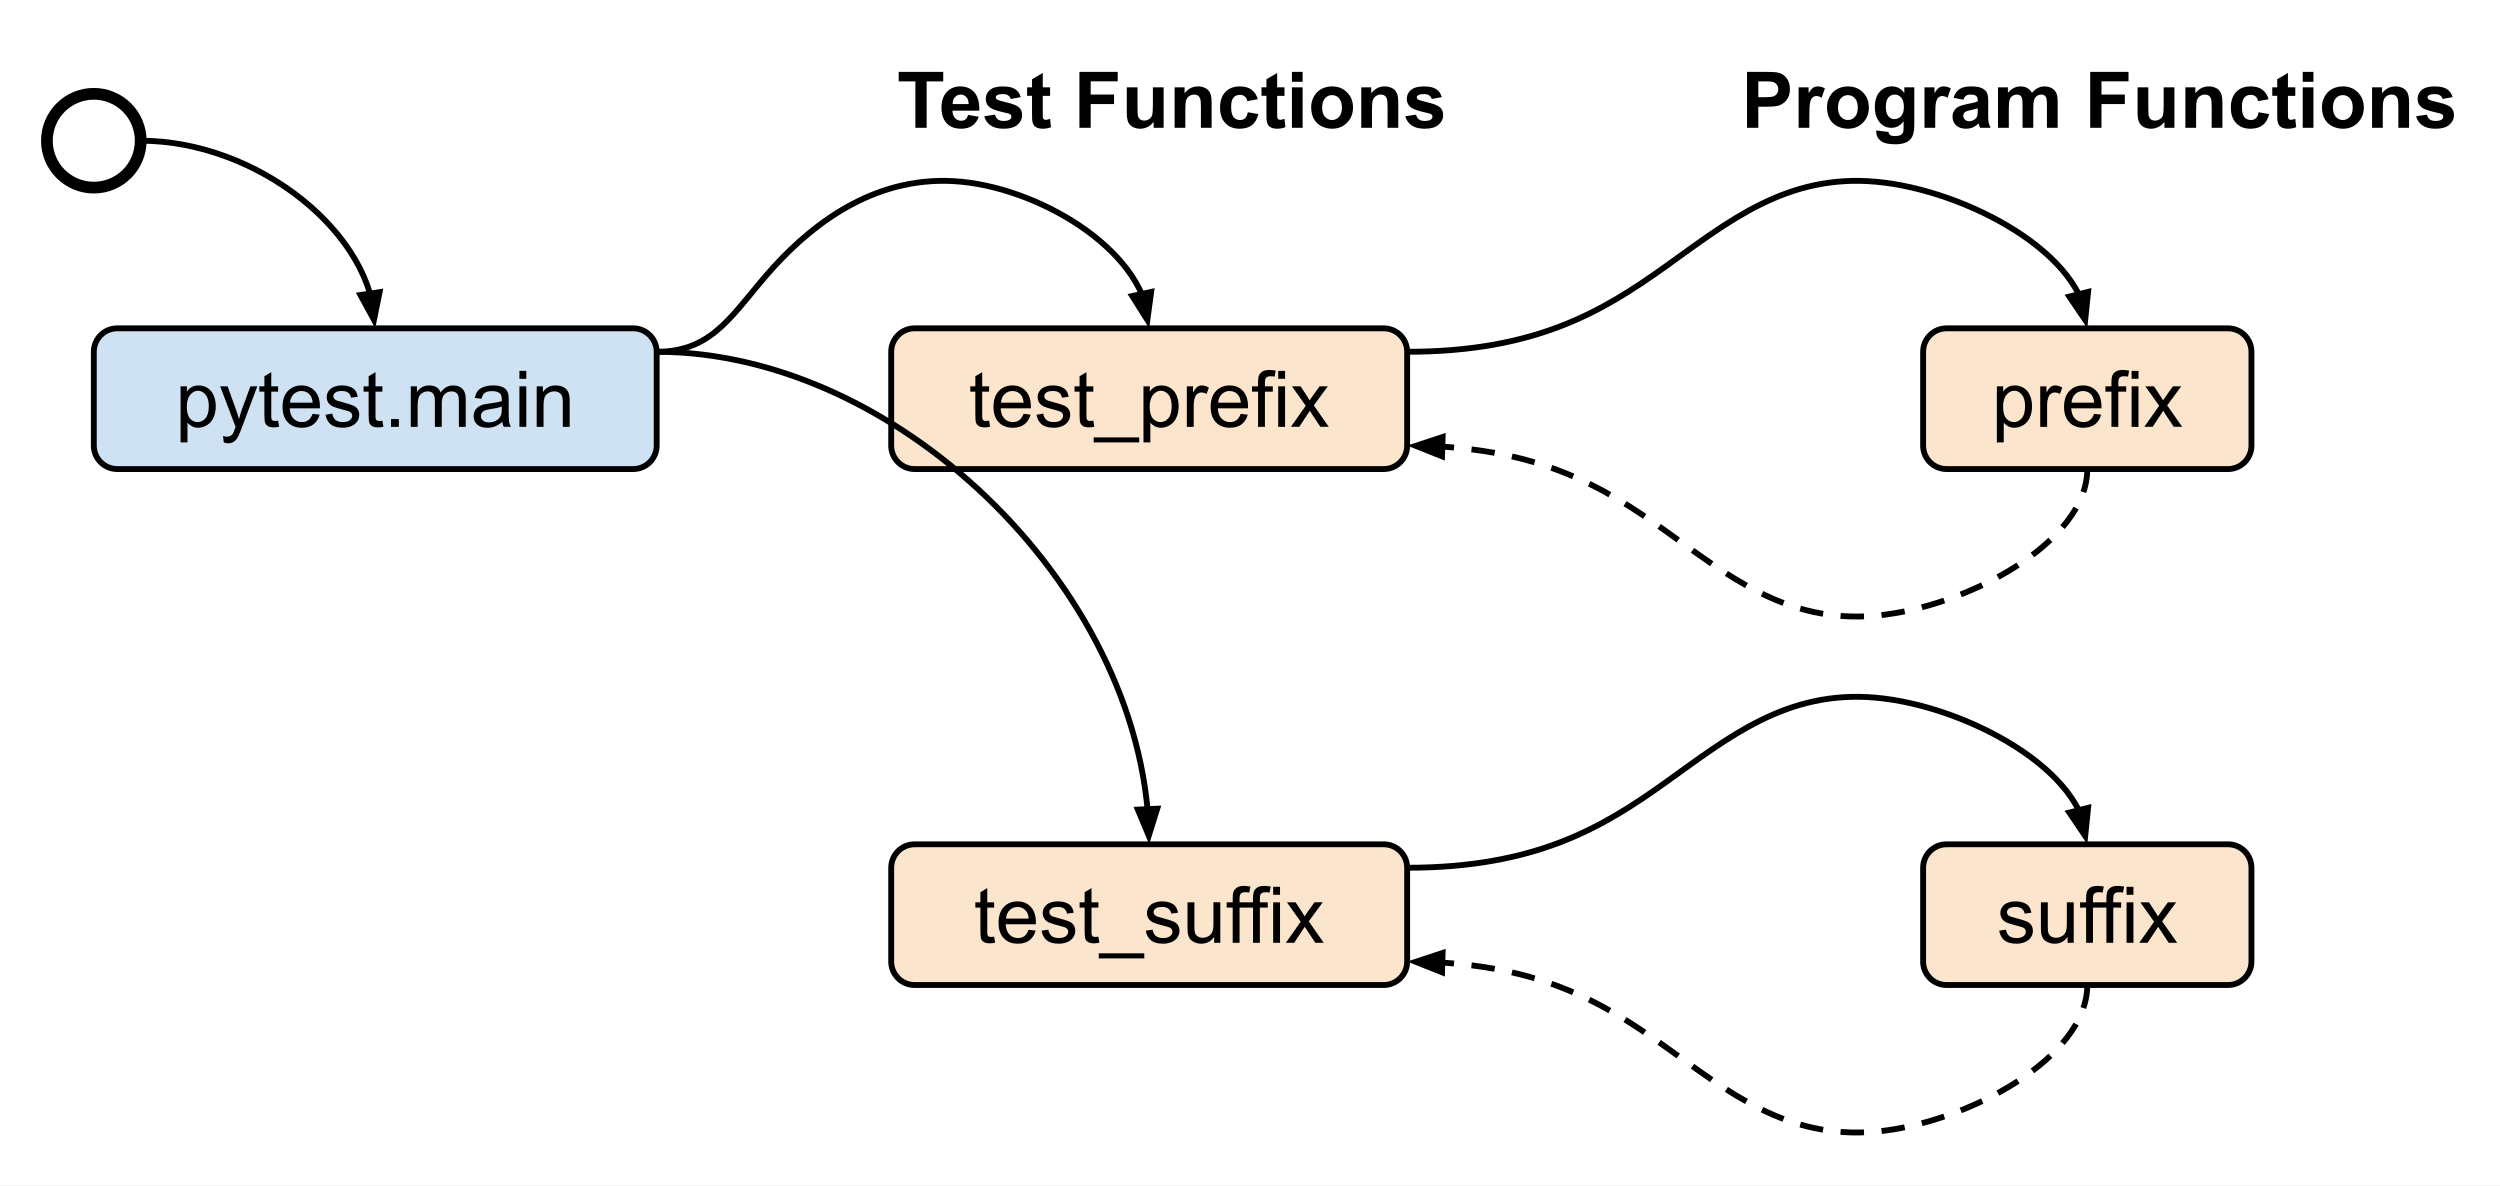
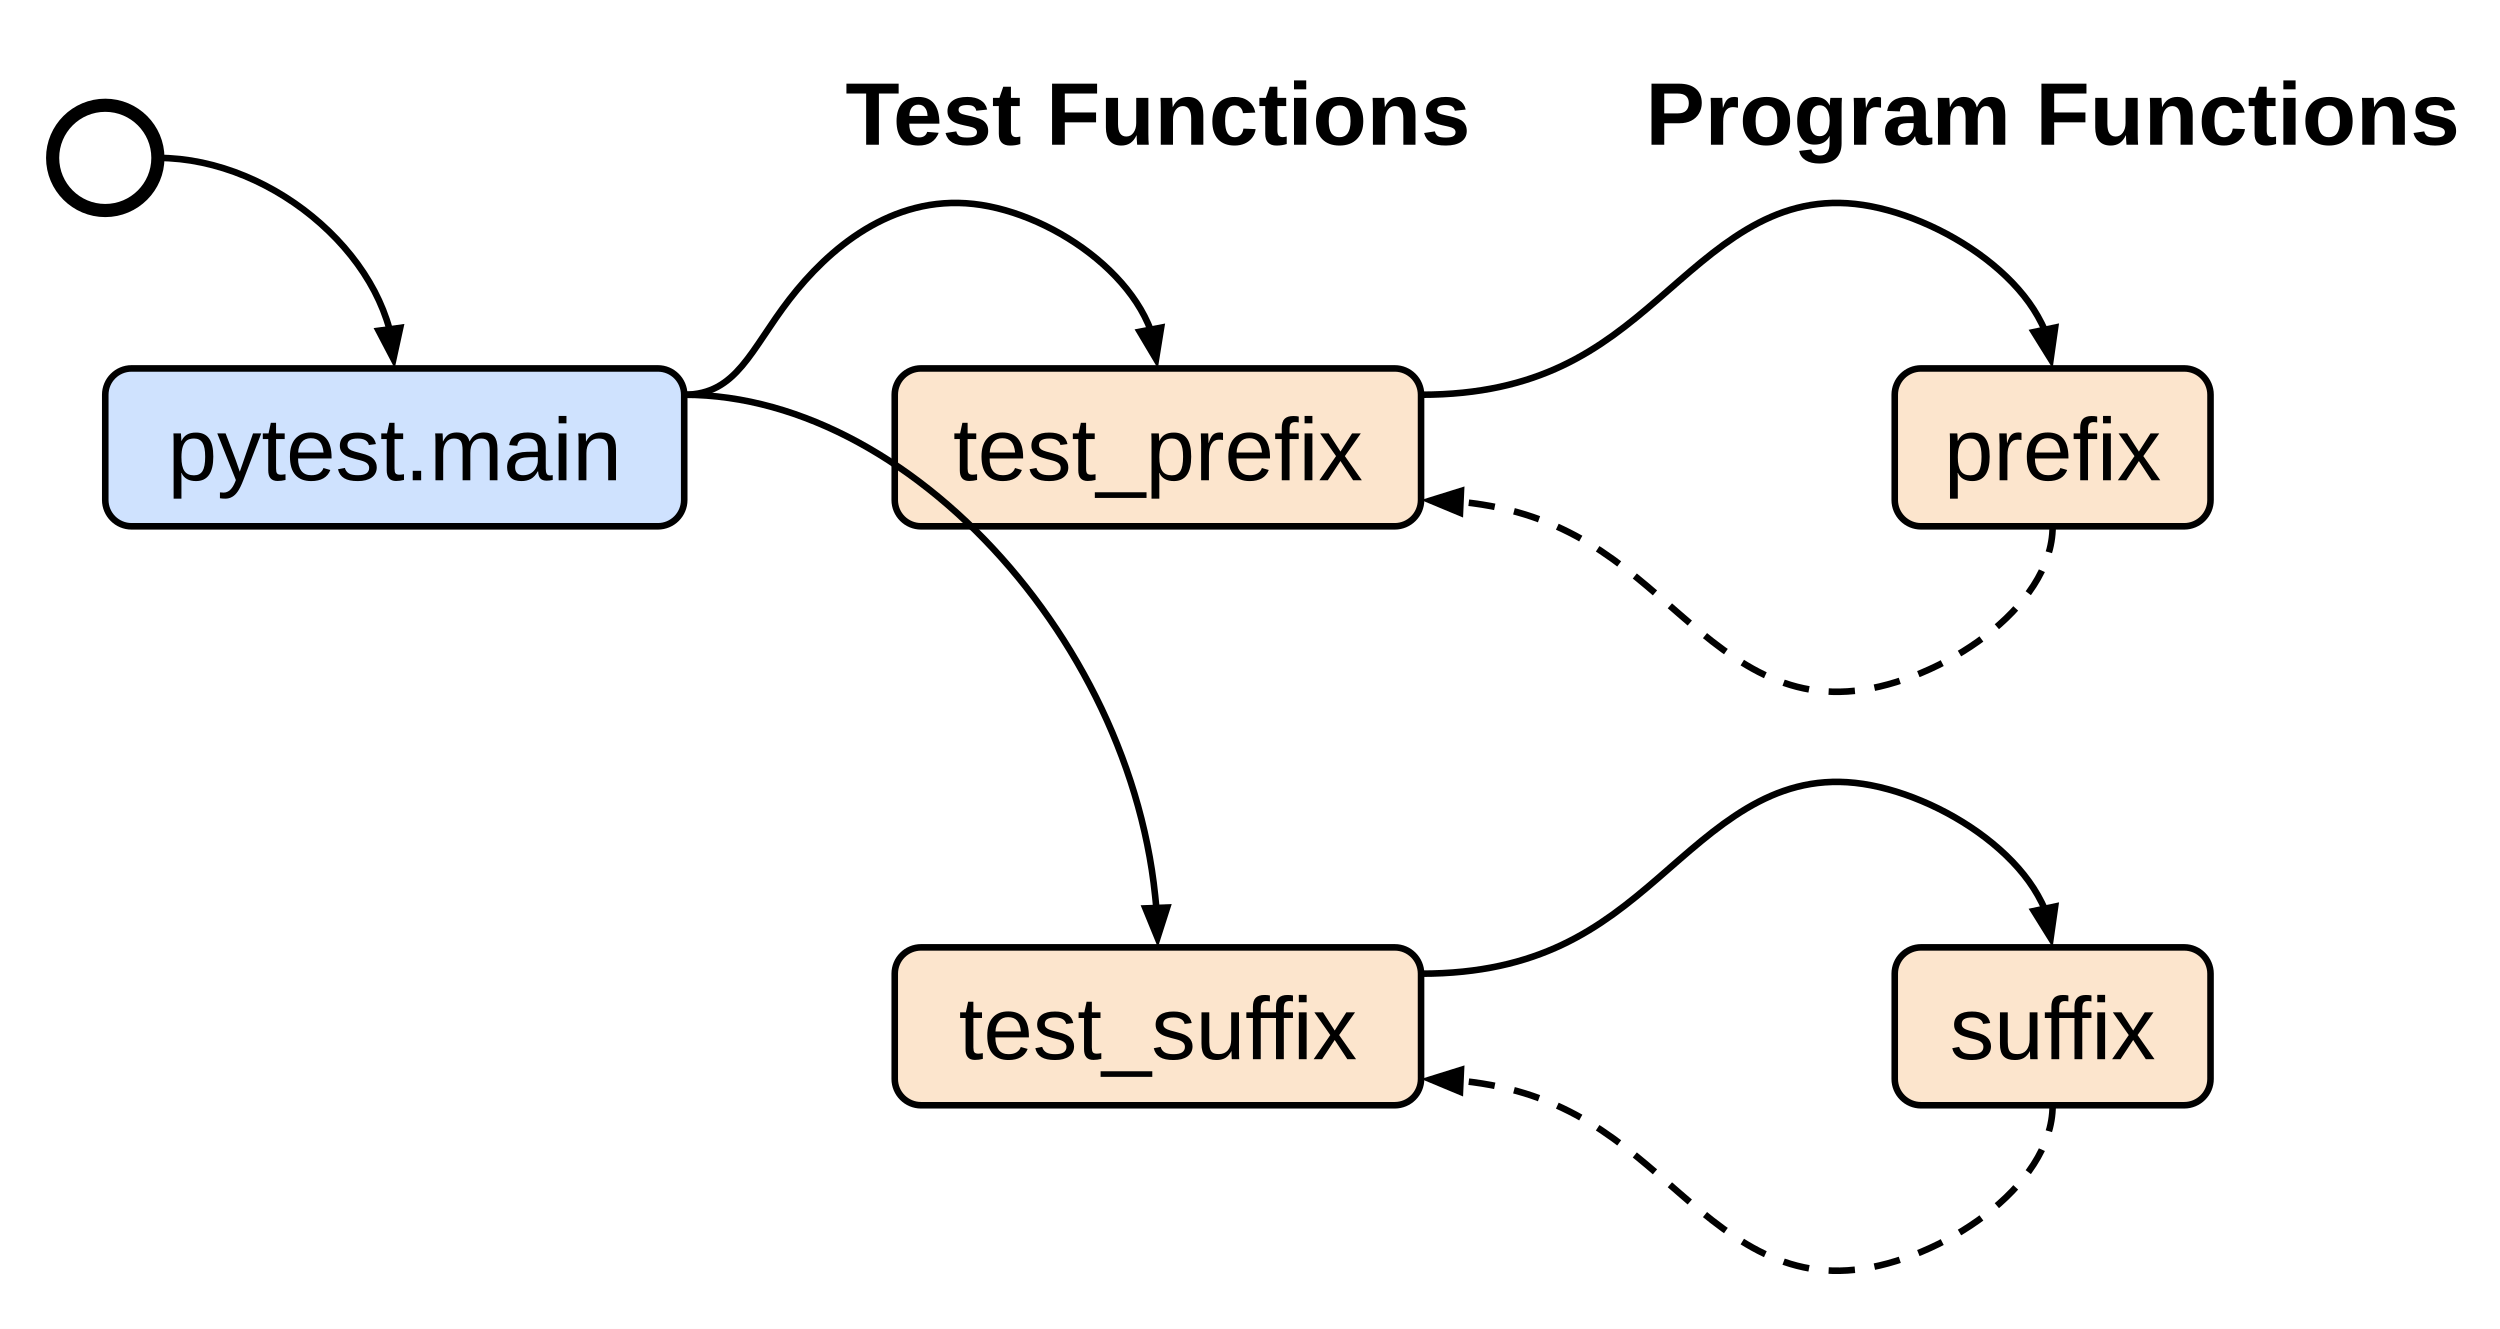
- <svg xmlns="http://www.w3.org/2000/svg" version="1.1" viewBox="0 0 426.391 202.165" fill="none" stroke="none" stroke-linecap="square" stroke-miterlimit="10">
-   <clipPath id="p">
-     <path d="m0 0l426.391 0l0 202.165l-426.391 0l0-202.165z" clip-rule="nonzero" />
-   </clipPath>
-   <g clip-path="url(#p)">
-     <path fill="#fff" d="m0 0l426.391 0l0 202.165l-426.391 0z" fill-rule="evenodd" />
-     <path fill="#000" fill-opacity="0" d="m16 52l0 0c0-2.209 1.791-4 4-4l88 0c1.061 0 2.078.421 2.828 1.172c0.75.75 1.172 1.768 1.172 2.828l0 16c0 2.209-1.791 4-4 4l-88 0c-2.209 0-4-1.791-4-4z" fill-rule="evenodd" />
-     <path fill="#000" fill-opacity="0" d="m16 68l0 0c0-2.209 1.791-4 4-4l88 0c1.061 0 2.078.421 2.828 1.172c0.75.75 1.172 1.768 1.172 2.828l0 16c0 2.209-1.791 4-4 4l-88 0c-2.209 0-4-1.791-4-4z" fill-rule="evenodd" />
-     <path fill="#cfe2f3" d="m16 60l0 0c0-2.209 1.791-4 4-4l88 0c1.061 0 2.078.421 2.828 1.172c0.75.75 1.172 1.768 1.172 2.828l0 16c0 2.209-1.791 4-4 4l-88 0c-2.209 0-4-1.791-4-4z" fill-rule="evenodd" />
-     <path stroke="#000" stroke-width="1" stroke-linejoin="round" stroke-linecap="butt" d="m16 60l0 0c0-2.209 1.791-4 4-4l88 0c1.061 0 2.078.421 2.828 1.172c0.75.75 1.172 1.768 1.172 2.828l0 16c0 2.209-1.791 4-4 4l-88 0c-2.209 0-4-1.791-4-4z" fill-rule="evenodd" />
-     <path fill="#000" d="m30.8 75.456l0-9.562l1.078 0l0 .891q0.375-.531.844-.781q0.484-.266 1.156-.266q0.875 0 1.547.453q0.688.453 1.031 1.281q0.344.828.344 1.828q0 1.047-.375 1.906q-.375.844-1.109 1.297q-.719.453-1.531.453q-.578 0-1.047-.25q-.469-.25-.766-.625l0 3.375l-1.172 0zm1.062-6.078q0 1.344.531 1.984q0.547.625 1.312.625q0.781 0 1.344-.656q0.562-.656.562-2.047q0-1.312-.547-1.969q-.547-.672-1.297-.672q-.75 0-1.328.703q-.578.703-.578 2.031zm6.303 6.078l-.125-1.094q0.375.109.656.109q0.391 0 .625-.141q0.234-.125.391-.359q0.109-.172.359-.875q0.031-.094.109-.281l-2.625-6.922l1.266 0l1.438 4.0q0.281.766.5 1.594q0.203-.797.469-1.578l1.484-4.016l1.172 0l-2.625 7.016q-.422 1.141-.656 1.578q-.312.578-.719.844q-.406.281-.969.281q-.328 0-.75-.156zm9.273-3.703l0.172 1.031q-.5.109-.891.109q-.641 0-1-.203q-.344-.203-.484-.531q-.141-.328-.141-1.391l0-3.969l-.859 0l0-.906l0.859 0l0-1.719l1.172-.703l0 2.422l1.172 0l0 .906l-1.172 0l0 4.047q0 .5.047.641q0.062.141.203.234q0.141.078.406.078q0.203 0 .516-.047zm5.875-1.172l1.203.141q-.281 1.062-1.062 1.656q-.766.578-1.969.578q-1.516 0-2.406-.938q-.891-.938-.891-2.609q0-1.75.891-2.703q0.906-.969 2.344-.969q1.391 0 2.266.938q0.875.938.875 2.656q0 .109 0 .312l-5.156 0q0.062 1.141.641 1.75q0.578.594 1.438.594q0.656 0 1.109-.328q0.453-.344.719-1.078zm-3.844-1.906l3.859 0q-.078-.859-.438-1.297q-.562-.688-1.453-.688q-.812 0-1.359.547q-.547.531-.609 1.438zm6.053 2.062l1.156-.188q0.109.703.547 1.078q0.453.359 1.25.359q0.812 0 1.203-.328q0.391-.328.391-.766q0-.391-.359-.625q-.234-.156-1.188-.391q-1.297-.328-1.797-.562q-.484-.25-.75-.656q-.25-.422-.25-.938q0-.453.203-.844q0.219-.406.578-.672q0.281-.188.75-.328q0.469-.141 1.016-.141q0.812 0 1.422.234q0.609.234.906.641q0.297.391.406 1.062l-1.141.156q-.078-.531-.453-.828q-.375-.312-1.062-.312q-.812 0-1.156.266q-.344.266-.344.625q0 .234.141.422q0.156.188.453.312q0.172.062 1.031.297q1.25.328 1.734.547q0.5.203.781.609q0.281.406.281 1.0q0 .594-.344 1.109q-.344.516-1 .797q-.641.281-1.453.281q-1.344 0-2.047-.562q-.703-.562-.906-1.656zm9.695 1.016l0.172 1.031q-.5.109-.891.109q-.641 0-1-.203q-.344-.203-.484-.531q-.141-.328-.141-1.391l0-3.969l-.859 0l0-.906l0.859 0l0-1.719l1.172-.703l0 2.422l1.172 0l0 .906l-1.172 0l0 4.047q0 .5.047.641q0.062.141.203.234q0.141.078.406.078q0.203 0 .516-.047zm1.469 1.047l0-1.328l1.344 0l0 1.328l-1.344 0zm3.375 0l0-6.906l1.047 0l0 .969q0.328-.516.859-.812q0.547-.312 1.234-.312q0.781 0 1.266.312q0.484.312.688.891q0.828-1.203 2.141-1.203q1.031 0 1.578.578q0.562.562.562 1.734l0 4.75l-1.172 0l0-4.359q0-.703-.125-1.0q-.109-.312-.406-.5q-.297-.188-.703-.188q-.719 0-1.203.484q-.484.484-.484 1.547l0 4.016l-1.172 0l0-4.484q0-.781-.297-1.172q-.281-.391-.922-.391q-.5 0-.922.266q-.422.25-.609.75q-.188.5-.188 1.453l0 3.578l-1.172 0zm15.618-.859q-.656.562-1.266.797q-.594.219-1.281.219q-1.141 0-1.75-.547q-.609-.562-.609-1.438q0-.5.219-.922q0.234-.422.609-.672q0.375-.25.844-.391q0.344-.078 1.047-.172q1.422-.172 2.094-.406q0-.234 0-.297q0-.719-.328-1.016q-.453-.391-1.344-.391q-.812 0-1.219.297q-.391.281-.578 1.016l-1.141-.156q0.156-.734.516-1.188q0.359-.453 1.031-.688q0.672-.25 1.562-.25q0.891 0 1.438.203q0.562.203.812.531q0.266.312.375.797q0.047.297.047 1.078l0 1.562q0 1.625.078 2.062q0.078.438.297.828l-1.219 0q-.188-.359-.234-.859zm-.094-2.609q-.641.266-1.922.438q-.719.109-1.016.25q-.297.125-.469.375q-.156.25-.156.547q0 .469.344.781q0.359.312 1.047.312q0.672 0 1.203-.297q0.531-.297.781-.812q0.188-.391.188-1.172l0-.422zm3.006-4.719l0-1.359l1.172 0l0 1.359l-1.172 0zm0 8.188l0-6.906l1.172 0l0 6.906l-1.172 0zm2.945 0l0-6.906l1.062 0l0 .984q0.75-1.141 2.188-1.141q0.625 0 1.156.219q0.531.219.781.594q0.266.359.375.859q0.062.328.062 1.141l0 4.25l-1.172 0l0-4.203q0-.719-.141-1.062q-.141-.359-.484-.562q-.344-.219-.812-.219q-.75 0-1.297.469q-.547.469-.547 1.797l0 3.781l-1.172 0z" fill-rule="nonzero" />
-     <path fill="#fce5cd" d="m152 60l0 0c0-2.209 1.791-4 4-4l80 0c1.061 0 2.078.421 2.828 1.172c0.75.75 1.172 1.768 1.172 2.828l0 16c0 2.209-1.791 4-4 4l-80 0c-2.209 0-4-1.791-4-4z" fill-rule="evenodd" />
-     <path stroke="#000" stroke-width="1" stroke-linejoin="round" stroke-linecap="butt" d="m152 60l0 0c0-2.209 1.791-4 4-4l80 0c1.061 0 2.078.421 2.828 1.172c0.75.75 1.172 1.768 1.172 2.828l0 16c0 2.209-1.791 4-4 4l-80 0c-2.209 0-4-1.791-4-4z" fill-rule="evenodd" />
-     <path fill="#000" d="m168.694 71.753l0.172 1.031q-.5.109-.891.109q-.641 0-1-.203q-.344-.203-.484-.531q-.141-.328-.141-1.391l0-3.969l-.859 0l0-.906l0.859 0l0-1.719l1.172-.703l0 2.422l1.172 0l0 .906l-1.172 0l0 4.047q0 .5.047.641q0.062.141.203.234q0.141.078.406.078q0.203 0 .516-.047zm5.875-1.172l1.203.141q-.281 1.062-1.062 1.656q-.766.578-1.969.578q-1.516 0-2.406-.938q-.891-.938-.891-2.609q0-1.75.891-2.703q0.906-.969 2.344-.969q1.391 0 2.266.938q0.875.938.875 2.656q0 .109 0 .312l-5.156 0q0.062 1.141.641 1.75q0.578.594 1.438.594q0.656 0 1.109-.328q0.453-.344.719-1.078zm-3.844-1.906l3.859 0q-.078-.859-.438-1.297q-.562-.688-1.453-.688q-.812 0-1.359.547q-.547.531-.609 1.438zm6.053 2.062l1.156-.188q0.109.703.547 1.078q0.453.359 1.25.359q0.812 0 1.203-.328q0.391-.328.391-.766q0-.391-.359-.625q-.234-.156-1.188-.391q-1.297-.328-1.797-.562q-.484-.25-.75-.656q-.25-.422-.25-.938q0-.453.203-.844q0.219-.406.578-.672q0.281-.188.75-.328q0.469-.141 1.016-.141q0.812 0 1.422.234q0.609.234.906.641q0.297.391.406 1.062l-1.141.156q-.078-.531-.453-.828q-.375-.312-1.062-.312q-.812 0-1.156.266q-.344.266-.344.625q0 .234.141.422q0.156.188.453.312q0.172.062 1.031.297q1.25.328 1.734.547q0.5.203.781.609q0.281.406.281 1.0q0 .594-.344 1.109q-.344.516-1 .797q-.641.281-1.453.281q-1.344 0-2.047-.562q-.703-.562-.906-1.656zm9.695 1.016l0.172 1.031q-.5.109-.891.109q-.641 0-1-.203q-.344-.203-.484-.531q-.141-.328-.141-1.391l0-3.969l-.859 0l0-.906l0.859 0l0-1.719l1.172-.703l0 2.422l1.172 0l0 .906l-1.172 0l0 4.047q0 .5.047.641q0.062.141.203.234q0.141.078.406.078q0.203 0 .516-.047zm0.062 3.703l0-.859l7.766 0l0 .859l-7.766 0zm8.491 0l0-9.562l1.078 0l0 .891q0.375-.531.844-.781q0.484-.266 1.156-.266q0.875 0 1.547.453q0.688.453 1.031 1.281q0.344.828.344 1.828q0 1.047-.375 1.906q-.375.844-1.109 1.297q-.719.453-1.531.453q-.578 0-1.047-.25q-.469-.25-.766-.625l0 3.375l-1.172 0zm1.062-6.078q0 1.344.531 1.984q0.547.625 1.312.625q0.781 0 1.344-.656q0.562-.656.562-2.047q0-1.312-.547-1.969q-.547-.672-1.297-.672q-.75 0-1.328.703q-.578.703-.578 2.031zm6.334 3.422l0-6.906l1.062 0l0 1.047q0.406-.734.734-.969q0.344-.234.766-.234q0.594 0 1.203.375l-.406 1.078q-.438-.25-.859-.25q-.391 0-.703.234q-.297.234-.422.641q-.203.625-.203 1.359l0 3.625l-1.172 0zm9.188-2.219l1.203.141q-.281 1.062-1.062 1.656q-.766.578-1.969.578q-1.516 0-2.406-.938q-.891-.938-.891-2.609q0-1.75.891-2.703q0.906-.969 2.344-.969q1.391 0 2.266.938q0.875.938.875 2.656q0 .109 0 .312l-5.156 0q0.062 1.141.641 1.75q0.578.594 1.438.594q0.656 0 1.109-.328q0.453-.344.719-1.078zm-3.844-1.906l3.859 0q-.078-.859-.438-1.297q-.562-.688-1.453-.688q-.812 0-1.359.547q-.547.531-.609 1.438zm6.803 4.125l0-6.0l-1.031 0l0-.906l1.031 0l0-.734q0-.703.125-1.047q0.172-.453.594-.734q0.422-.281 1.203-.281q0.484 0 1.094.109l-.188 1.031q-.359-.062-.688-.062q-.531 0-.75.234q-.219.219-.219.844l0 .641l1.344 0l0 .906l-1.344 0l0 6.0l-1.172 0zm3.437-8.188l0-1.359l1.172 0l0 1.359l-1.172 0zm0 8.188l0-6.906l1.172 0l0 6.906l-1.172 0zm2.164 0l2.531-3.594l-2.344-3.312l1.469 0l1.062 1.609q0.297.469.484.781q0.281-.438.516-.766l1.172-1.625l1.406 0l-2.391 3.25l2.562 3.656l-1.438 0l-1.422-2.141l-.375-.594l-1.812 2.734l-1.422 0z" fill-rule="nonzero" />
-     <path fill="#fce5cd" d="m152 148l0 0c0-2.209 1.791-4 4-4l80 0c1.061 0 2.078.421 2.828 1.172c0.75.75 1.172 1.768 1.172 2.828l0 16c0 2.209-1.791 4-4 4l-80 0c-2.209 0-4-1.791-4-4z" fill-rule="evenodd" />
-     <path stroke="#000" stroke-width="1" stroke-linejoin="round" stroke-linecap="butt" d="m152 148l0 0c0-2.209 1.791-4 4-4l80 0c1.061 0 2.078.421 2.828 1.172c0.75.75 1.172 1.768 1.172 2.828l0 16c0 2.209-1.791 4-4 4l-80 0c-2.209 0-4-1.791-4-4z" fill-rule="evenodd" />
-     <path fill="#000" d="m169.557 159.753l0.172 1.031q-.5.109-.891.109q-.641 0-1-.203q-.344-.203-.484-.531q-.141-.328-.141-1.391l0-3.969l-.859 0l0-.906l0.859 0l0-1.719l1.172-.703l0 2.422l1.172 0l0 .906l-1.172 0l0 4.047q0 .5.047.641q0.062.141.203.234q0.141.078.406.078q0.203 0 .516-.047zm5.875-1.172l1.203.141q-.281 1.062-1.062 1.656q-.766.578-1.969.578q-1.516 0-2.406-.938q-.891-.938-.891-2.609q0-1.75.891-2.703q0.906-.969 2.344-.969q1.391 0 2.266.938q0.875.938.875 2.656q0 .109 0 .312l-5.156 0q0.062 1.141.641 1.75q0.578.594 1.438.594q0.656 0 1.109-.328q0.453-.344.719-1.078zm-3.844-1.906l3.859 0q-.078-.859-.438-1.297q-.562-.688-1.453-.688q-.812 0-1.359.547q-.547.531-.609 1.438zm6.053 2.062l1.156-.188q0.109.703.547 1.078q0.453.359 1.25.359q0.812 0 1.203-.328q0.391-.328.391-.766q0-.391-.359-.625q-.234-.156-1.188-.391q-1.297-.328-1.797-.562q-.484-.25-.75-.656q-.25-.422-.25-.938q0-.453.203-.844q0.219-.406.578-.672q0.281-.188.75-.328q0.469-.141 1.016-.141q0.812 0 1.422.234q0.609.234.906.641q0.297.391.406 1.062l-1.141.156q-.078-.531-.453-.828q-.375-.312-1.062-.312q-.812 0-1.156.266q-.344.266-.344.625q0 .234.141.422q0.156.188.453.312q0.172.062 1.031.297q1.25.328 1.734.547q0.5.203.781.609q0.281.406.281 1.0q0 .594-.344 1.109q-.344.516-1 .797q-.641.281-1.453.281q-1.344 0-2.047-.562q-.703-.562-.906-1.656zm9.695 1.016l0.172 1.031q-.5.109-.891.109q-.641 0-1-.203q-.344-.203-.484-.531q-.141-.328-.141-1.391l0-3.969l-.859 0l0-.906l0.859 0l0-1.719l1.172-.703l0 2.422l1.172 0l0 .906l-1.172 0l0 4.047q0 .5.047.641q0.062.141.203.234q0.141.078.406.078q0.203 0 .516-.047zm0.062 3.703l0-.859l7.766 0l0 .859l-7.766 0zm8.022-4.719l1.156-.188q0.109.703.547 1.078q0.453.359 1.25.359q0.812 0 1.203-.328q0.391-.328.391-.766q0-.391-.359-.625q-.234-.156-1.188-.391q-1.297-.328-1.797-.562q-.484-.25-.75-.656q-.25-.422-.25-.938q0-.453.203-.844q0.219-.406.578-.672q0.281-.188.75-.328q0.469-.141 1.016-.141q0.812 0 1.422.234q0.609.234.906.641q0.297.391.406 1.062l-1.141.156q-.078-.531-.453-.828q-.375-.312-1.062-.312q-.812 0-1.156.266q-.344.266-.344.625q0 .234.141.422q0.156.188.453.312q0.172.062 1.031.297q1.25.328 1.734.547q0.5.203.781.609q0.281.406.281 1.0q0 .594-.344 1.109q-.344.516-1 .797q-.641.281-1.453.281q-1.344 0-2.047-.562q-.703-.562-.906-1.656zm11.664 2.062l0-1.016q-.812 1.172-2.188 1.172q-.609 0-1.141-.234q-.531-.234-.797-.578q-.25-.359-.359-.875q-.062-.344-.062-1.094l0-4.281l1.172 0l0 3.828q0 .922.062 1.234q0.109.469.469.734q0.359.25.891.25q0.516 0 .984-.266q0.469-.266.656-.734q0.188-.469.188-1.344l0-3.703l1.172 0l0 6.906l-1.047 0zm3.162 0l0-6.0l-1.031 0l0-.906l1.031 0l0-.734q0-.703.125-1.047q0.172-.453.594-.734q0.422-.281 1.203-.281q0.484 0 1.094.109l-.188 1.031q-.359-.062-.688-.062q-.531 0-.75.234q-.219.219-.219.844l0 .641l1.344 0l0 .906l-1.344 0l0 6.0l-1.172 0zm3.462 0l0-6.0l-1.031 0l0-.906l1.031 0l0-.734q0-.703.125-1.047q0.172-.453.594-.734q0.422-.281 1.203-.281q0.484 0 1.094.109l-.188 1.031q-.359-.062-.688-.062q-.531 0-.75.234q-.219.219-.219.844l0 .641l1.344 0l0 .906l-1.344 0l0 6.0l-1.172 0zm3.437-8.188l0-1.359l1.172 0l0 1.359l-1.172 0zm0 8.188l0-6.906l1.172 0l0 6.906l-1.172 0zm2.164 0l2.531-3.594l-2.344-3.312l1.469 0l1.062 1.609q0.297.469.484.781q0.281-.438.516-.766l1.172-1.625l1.406 0l-2.391 3.25l2.562 3.656l-1.438 0l-1.422-2.141l-.375-.594l-1.812 2.734l-1.422 0z" fill-rule="nonzero" />
-     <path fill="#fce5cd" d="m328 148l0 0c0-2.209 1.791-4 4-4l48 0c1.061 0 2.078.421 2.828 1.172c0.75.75 1.172 1.768 1.172 2.828l0 16c0 2.209-1.791 4-4 4l-48 0c-2.209 0-4-1.791-4-4z" fill-rule="evenodd" />
-     <path stroke="#000" stroke-width="1" stroke-linejoin="round" stroke-linecap="butt" d="m328 148l0 0c0-2.209 1.791-4 4-4l48 0c1.061 0 2.078.421 2.828 1.172c0.75.75 1.172 1.768 1.172 2.828l0 16c0 2.209-1.791 4-4 4l-48 0c-2.209 0-4-1.791-4-4z" fill-rule="evenodd" />
-     <path fill="#000" d="m340.973 158.738l1.156-.188q0.109.703.547 1.078q0.453.359 1.25.359q0.812 0 1.203-.328q0.391-.328.391-.766q0-.391-.359-.625q-.234-.156-1.188-.391q-1.297-.328-1.797-.562q-.484-.25-.75-.656q-.25-.422-.25-.938q0-.453.203-.844q0.219-.406.578-.672q0.281-.188.75-.328q0.469-.141 1.016-.141q0.812 0 1.422.234q0.609.234.906.641q0.297.391.406 1.062l-1.141.156q-.078-.531-.453-.828q-.375-.312-1.062-.312q-.812 0-1.156.266q-.344.266-.344.625q0 .234.141.422q0.156.188.453.312q0.172.062 1.031.297q1.25.328 1.734.547q0.5.203.781.609q0.281.406.281 1.0q0 .594-.344 1.109q-.344.516-1 .797q-.641.281-1.453.281q-1.344 0-2.047-.562q-.703-.562-.906-1.656zm11.664 2.062l0-1.016q-.812 1.172-2.188 1.172q-.609 0-1.141-.234q-.531-.234-.797-.578q-.25-.359-.359-.875q-.062-.344-.062-1.094l0-4.281l1.172 0l0 3.828q0 .922.062 1.234q0.109.469.469.734q0.359.25.891.25q0.516 0 .984-.266q0.469-.266.656-.734q0.188-.469.188-1.344l0-3.703l1.172 0l0 6.906l-1.047 0zm3.162 0l0-6.0l-1.031 0l0-.906l1.031 0l0-.734q0-.703.125-1.047q0.172-.453.594-.734q0.422-.281 1.203-.281q0.484 0 1.094.109l-.188 1.031q-.359-.062-.688-.062q-.531 0-.75.234q-.219.219-.219.844l0 .641l1.344 0l0 .906l-1.344 0l0 6.0l-1.172 0zm3.462 0l0-6.0l-1.031 0l0-.906l1.031 0l0-.734q0-.703.125-1.047q0.172-.453.594-.734q0.422-.281 1.203-.281q0.484 0 1.094.109l-.188 1.031q-.359-.062-.688-.062q-.531 0-.75.234q-.219.219-.219.844l0 .641l1.344 0l0 .906l-1.344 0l0 6.0l-1.172 0zm3.437-8.188l0-1.359l1.172 0l0 1.359l-1.172 0zm0 8.188l0-6.906l1.172 0l0 6.906l-1.172 0zm2.164 0l2.531-3.594l-2.344-3.312l1.469 0l1.062 1.609q0.297.469.484.781q0.281-.438.516-.766l1.172-1.625l1.406 0l-2.391 3.25l2.562 3.656l-1.438 0l-1.422-2.141l-.375-.594l-1.812 2.734l-1.422 0z" fill-rule="nonzero" />
-     <path fill="#fce5cd" d="m328 60l0 0c0-2.209 1.791-4 4-4l48 0c1.061 0 2.078.421 2.828 1.172c0.75.75 1.172 1.768 1.172 2.828l0 16c0 2.209-1.791 4-4 4l-48 0c-2.209 0-4-1.791-4-4z" fill-rule="evenodd" />
-     <path stroke="#000" stroke-width="1" stroke-linejoin="round" stroke-linecap="butt" d="m328 60l0 0c0-2.209 1.791-4 4-4l48 0c1.061 0 2.078.421 2.828 1.172c0.75.75 1.172 1.768 1.172 2.828l0 16c0 2.209-1.791 4-4 4l-48 0c-2.209 0-4-1.791-4-4z" fill-rule="evenodd" />
-     <path fill="#000" d="m340.579 75.456l0-9.562l1.078 0l0 .891q0.375-.531.844-.781q0.484-.266 1.156-.266q0.875 0 1.547.453q0.688.453 1.031 1.281q0.344.828.344 1.828q0 1.047-.375 1.906q-.375.844-1.109 1.297q-.719.453-1.531.453q-.578 0-1.047-.25q-.469-.25-.766-.625l0 3.375l-1.172 0zm1.062-6.078q0 1.344.531 1.984q0.547.625 1.312.625q0.781 0 1.344-.656q0.562-.656.562-2.047q0-1.312-.547-1.969q-.547-.672-1.297-.672q-.75 0-1.328.703q-.578.703-.578 2.031zm6.334 3.422l0-6.906l1.062 0l0 1.047q0.406-.734.734-.969q0.344-.234.766-.234q0.594 0 1.203.375l-.406 1.078q-.438-.25-.859-.25q-.391 0-.703.234q-.297.234-.422.641q-.203.625-.203 1.359l0 3.625l-1.172 0zm9.188-2.219l1.203.141q-.281 1.062-1.062 1.656q-.766.578-1.969.578q-1.516 0-2.406-.938q-.891-.938-.891-2.609q0-1.75.891-2.703q0.906-.969 2.344-.969q1.391 0 2.266.938q0.875.938.875 2.656q0 .109 0 .312l-5.156 0q0.062 1.141.641 1.75q0.578.594 1.438.594q0.656 0 1.109-.328q0.453-.344.719-1.078zm-3.844-1.906l3.859 0q-.078-.859-.438-1.297q-.562-.688-1.453-.688q-.812 0-1.359.547q-.547.531-.609 1.438zm6.803 4.125l0-6.0l-1.031 0l0-.906l1.031 0l0-.734q0-.703.125-1.047q0.172-.453.594-.734q0.422-.281 1.203-.281q0.484 0 1.094.109l-.188 1.031q-.359-.062-.688-.062q-.531 0-.75.234q-.219.219-.219.844l0 .641l1.344 0l0 .906l-1.344 0l0 6.0l-1.172 0zm3.437-8.188l0-1.359l1.172 0l0 1.359l-1.172 0zm0 8.188l0-6.906l1.172 0l0 6.906l-1.172 0zm2.164 0l2.531-3.594l-2.344-3.312l1.469 0l1.062 1.609q0.297.469.484.781q0.281-.438.516-.766l1.172-1.625l1.406 0l-2.391 3.25l2.562 3.656l-1.438 0l-1.422-2.141l-.375-.594l-1.812 2.734l-1.422 0z" fill-rule="nonzero" />
-     <path fill="#000" fill-opacity="0" d="m112 60.0c10 0 13.067-6.9 20-14.5c6.933-7.6 17.733-15.9 32-14.5c14.267 1.4 32 12.5 32 25" fill-rule="evenodd" />
-     <path stroke="#000" stroke-width="1" stroke-linejoin="round" stroke-linecap="butt" d="m112 60.0c10 0 13.067-6.9 20-14.5c6.933-7.6 17.733-15.9 32-14.5c7.133.7 15.133 3.825 21.35 8.338c3.108 2.256 5.771 4.859 7.656 7.68c0.471.705.894 1.424 1.263 2.154c0.092.183.181.366.267.55c0.043.092.085.184.126.276l0.061.14" fill-rule="evenodd" />
-     <path fill="#000" stroke="#000" stroke-width="1" stroke-linecap="butt" d="m193.109 50.489l2.58 4.082l0.648-4.786z" fill-rule="evenodd" />
-     <path fill="#000" fill-opacity="0" d="m112 60.0c42 0 84 42 84 84" fill-rule="evenodd" />
-     <path stroke="#000" stroke-width="1" stroke-linejoin="round" stroke-linecap="butt" d="m112 60.0c21 0 42 10.5 57.75 26.25c7.875 7.875 14.438 17.062 19.031 26.906c2.297 4.922 4.102 10.008 5.332 15.176c0.615 2.584 1.087 5.188 1.405 7.803c0.04.327.077.654.112.981l0.088.89" fill-rule="evenodd" />
-     <path fill="#000" stroke="#000" stroke-width="1" stroke-linecap="butt" d="m194.068 138.084l1.863 4.456l1.437-4.611z" fill-rule="evenodd" />
-     <path fill="#000" fill-opacity="0" d="m240 148.0c22 0 33.333-6.9 44-14.5c10.667-7.6 20.667-15.9 36-14.5c15.333 1.4 36 12.5 36 25" fill-rule="evenodd" />
-     <path stroke="#000" stroke-width="1" stroke-linejoin="round" stroke-linecap="butt" d="m240 148.0c22 0 33.333-6.9 44-14.5c10.667-7.6 20.667-15.9 36-14.5c7.667.7 16.667 3.825 23.75 8.337c3.542 2.256 6.604 4.859 8.781 7.68c0.544.705 1.033 1.424 1.46 2.154c0.107.183.21.366.309.55c0.049.092.098.184.146.276l0.092.183" fill-rule="evenodd" />
-     <path fill="#000" stroke="#000" stroke-width="1" stroke-linecap="butt" d="m352.936 138.583l2.708 3.999l0.496-4.804z" fill-rule="evenodd" />
-     <path fill="#000" fill-opacity="0" d="m240 60.0c22 0 33.333-6.9 44-14.5c10.667-7.6 20.667-15.9 36-14.5c15.333 1.4 36 12.5 36 25" fill-rule="evenodd" />
-     <path stroke="#000" stroke-width="1" stroke-linejoin="round" stroke-linecap="butt" d="m240 60.0c22 0 33.333-6.9 44-14.5c10.667-7.6 20.667-15.9 36-14.5c7.667.7 16.667 3.825 23.75 8.338c3.542 2.256 6.604 4.859 8.781 7.68c0.544.705 1.033 1.424 1.46 2.154c0.107.183.21.366.309.55c0.049.092.098.184.146.276l0.092.183" fill-rule="evenodd" />
-     <path fill="#000" stroke="#000" stroke-width="1" stroke-linecap="butt" d="m352.936 50.583l2.708 3.999l0.496-4.804z" fill-rule="evenodd" />
-     <path fill="#000" fill-opacity="0" d="m356 168.0c0 12.5-20.667 23.6-36 25.0c-15.333 1.4-25.333-6.9-36-14.5c-10.667-7.6-22-14.5-44-14.5" fill-rule="evenodd" />
-     <path stroke="#000" stroke-width="1" stroke-linejoin="round" stroke-linecap="butt" stroke-dasharray="4,3" d="m356 168.0c0 12.5-20.667 23.6-36 25.0c-15.333 1.4-25.333-6.9-36-14.5c-5.333-3.8-10.833-7.425-17.75-10.1c-3.458-1.337-7.271-2.438-11.594-3.203c-2.161-.383-4.451-.682-6.887-.886c-.305-.025-.611-.049-.921-.072l-.852-.057" fill-rule="evenodd" />
-     <path fill="#000" stroke="#000" stroke-width="1" stroke-linecap="butt" d="m246.047 162.531l-4.586 1.513l4.486 1.789z" fill-rule="evenodd" />
-     <path fill="#fff" d="m8 24.0l0 0c0-4.418 3.582-8 8-8.0l0 0c2.122 0 4.157.843 5.657 2.343c1.5 1.5 2.343 3.535 2.343 5.657l0 0c0 4.418-3.582 8-8 8.0l0 0c-4.418 0-8-3.582-8-8.0z" fill-rule="evenodd" />
-     <path stroke="#000" stroke-width="2" stroke-linejoin="round" stroke-linecap="butt" d="m8 24.0l0 0c0-4.418 3.582-8 8-8.0l0 0c2.122 0 4.157.843 5.657 2.343c1.5 1.5 2.343 3.535 2.343 5.657l0 0c0 4.418-3.582 8-8 8.0l0 0c-4.418 0-8-3.582-8-8.0z" fill-rule="evenodd" />
-     <path fill="#000" fill-opacity="0" d="m24 24.0c20 0 40 16 40 32" fill-rule="evenodd" />
-     <path stroke="#000" stroke-width="1" stroke-linejoin="round" stroke-linecap="butt" d="m24 24.0c10 0 20 4 27.5 10.0c3.75 3 6.875 6.5 9.062 10.25c1.094 1.875 1.953 3.812 2.539 5.781l0.01.035" fill-rule="evenodd" />
-     <path fill="#000" stroke="#000" stroke-width="1" stroke-linecap="butt" d="m61.478 50.311l2.305 4.244l0.962-4.733z" fill-rule="evenodd" />
-     <path fill="#000" fill-opacity="0" d="m356 80.0c0 12.5-20.667 23.6-36 25.0c-15.333 1.4-25.333-6.9-36-14.5c-10.667-7.6-22-14.5-44-14.5" fill-rule="evenodd" />
-     <path stroke="#000" stroke-width="1" stroke-linejoin="round" stroke-linecap="butt" stroke-dasharray="4,3" d="m356 80.0c0 12.5-20.667 23.6-36 25.0c-15.333 1.4-25.333-6.9-36-14.5c-5.333-3.8-10.833-7.425-17.75-10.1c-3.458-1.338-7.271-2.438-11.594-3.203c-2.161-.383-4.451-.682-6.887-.886c-.305-.025-.611-.049-.921-.072l-.852-.057" fill-rule="evenodd" />
-     <path fill="#000" stroke="#000" stroke-width="1" stroke-linecap="butt" d="m246.047 74.531l-4.586 1.513l4.486 1.789z" fill-rule="evenodd" />
-     <path fill="#000" fill-opacity="0" d="m152 52l0 0c0-2.209 1.791-4 4-4l80 0c1.061 0 2.078.421 2.828 1.172c0.75.75 1.172 1.768 1.172 2.828l0 16c0 2.209-1.791 4-4 4l-80 0c-2.209 0-4-1.791-4-4z" fill-rule="evenodd" />
-     <path fill="#000" fill-opacity="0" d="m152 68l0 0c0-2.209 1.791-4 4-4l80 0c1.061 0 2.078.421 2.828 1.172c0.75.75 1.172 1.768 1.172 2.828l0 16c0 2.209-1.791 4-4 4l-80 0c-2.209 0-4-1.791-4-4z" fill-rule="evenodd" />
-     <path fill="#000" fill-opacity="0" d="m152 140l0 0c0-2.209 1.791-4 4-4l80 0c1.061 0 2.078.421 2.828 1.172c0.75.75 1.172 1.768 1.172 2.828l0 16c0 2.209-1.791 4-4 4l-80 0c-2.209 0-4-1.791-4-4z" fill-rule="evenodd" />
-     <path fill="#000" fill-opacity="0" d="m152 156l0 0c0-2.209 1.791-4 4-4l80 0c1.061 0 2.078.421 2.828 1.172c0.75.75 1.172 1.768 1.172 2.828l0 16c0 2.209-1.791 4-4 4l-80 0c-2.209 0-4-1.791-4-4z" fill-rule="evenodd" />
-     <path fill="#000" fill-opacity="0" d="m144 0l120 0l0 35.559l-120 0z" fill-rule="evenodd" />
-     <path fill="#000" d="m156.125 21.8l0-7.922l-2.844 0l0-1.625l7.594 0l0 1.625l-2.828 0l0 7.922l-1.922 0zm8.98-2.203l1.828.312q-.344 1-1.109 1.531q-.766.516-1.891.516q-1.812 0-2.672-1.172q-.688-.953-.688-2.391q0-1.719.891-2.688q0.906-.969 2.281-.969q1.547 0 2.438 1.016q0.891 1.016.844 3.125l-4.578 0q0.016.812.438 1.266q0.422.453 1.062.453q0.422 0 .719-.234q0.297-.234.438-.766zm0.109-1.844q-.016-.797-.406-1.203q-.391-.422-.953-.422q-.594 0-.984.438q-.391.438-.391 1.188l2.734 0zm2.662 2.078l1.828-.281q0.125.531.484.812q0.359.266 1 .266q0.703 0 1.062-.25q0.25-.188.25-.484q0-.219-.141-.359q-.125-.125-.609-.234q-2.203-.484-2.797-.891q-.828-.562-.828-1.562q0-.891.703-1.5q0.719-.609 2.203-.609q1.422 0 2.109.469q0.703.453.953 1.359l-1.719.312q-.109-.406-.422-.609q-.312-.219-.891-.219q-.719 0-1.031.203q-.203.141-.203.359q0 .203.188.344q0.234.172 1.688.516q1.469.328 2.062.812q0.562.484.562 1.359q0 .953-.797 1.641q-.781.672-2.344.672q-1.406 0-2.234-.562q-.828-.578-1.078-1.562zm11.225-4.938l0 1.453l-1.25 0l0 2.781q0 .844.031.984q0.047.141.172.234q0.125.094.312.094q0.25 0 .734-.172l0.156 1.422q-.641.266-1.453.266q-.484 0-.891-.156q-.391-.172-.578-.438q-.188-.266-.266-.719q-.047-.312-.047-1.281l0-3.016l-.844 0l0-1.453l0.844 0l0-1.375l1.828-1.078l0 2.453l1.25 0zm5.001 6.906l0-9.547l6.531 0l0 1.625l-4.609 0l0 2.25l3.984 0l0 1.625l-3.984 0l0 4.047l-1.922 0zm12.657 0l0-1.031q-.375.547-1 .875q-.609.312-1.281.312q-.703 0-1.266-.297q-.547-.312-.797-.859q-.234-.562-.234-1.531l0-4.375l1.828 0l0 3.172q0 1.453.094 1.781q0.109.328.375.531q0.266.188.672.188q0.469 0 .844-.25q0.375-.266.5-.641q0.141-.391.141-1.875l0-2.906l1.828 0l0 6.906l-1.703 0zm9.891 0l-1.828 0l0-3.531q0-1.109-.125-1.438q-.109-.328-.375-.516q-.266-.188-.641-.188q-.469 0-.859.266q-.375.266-.516.703q-.141.422-.141 1.578l0 3.125l-1.828 0l0-6.906l1.703 0l0 1.016q0.906-1.172 2.281-1.172q0.609 0 1.109.219q0.5.219.75.562q0.266.328.359.766q0.109.422.109 1.219l0 4.297zm7.876-4.875l-1.797.328q-.094-.531-.422-.797q-.328-.281-.828-.281q-.688 0-1.094.469q-.406.469-.406 1.578q0 1.234.406 1.75q0.422.5 1.109.5q0.531 0 .859-.297q0.328-.297.469-1.031l1.797.312q-.281 1.234-1.078 1.875q-.797.625-2.125.625q-1.516 0-2.422-.953q-.906-.953-.906-2.656q0-1.703.906-2.656q0.906-.953 2.453-.953q1.266 0 2 .547q0.75.531 1.078 1.641zm4.553-2.031l0 1.453l-1.25 0l0 2.781q0 .844.031.984q0.047.141.172.234q0.125.094.312.094q0.25 0 .734-.172l0.156 1.422q-.641.266-1.453.266q-.484 0-.891-.156q-.391-.172-.578-.438q-.188-.266-.266-.719q-.047-.312-.047-1.281l0-3.016l-.844 0l0-1.453l0.844 0l0-1.375l1.828-1.078l0 2.453l1.25 0zm1.266-.938l0-1.703l1.828 0l0 1.703l-1.828 0zm0 7.844l0-6.906l1.828 0l0 6.906l-1.828 0zm3.281-3.547q0-.922.453-1.766q0.453-.859 1.266-1.297q0.828-.453 1.844-.453q1.562 0 2.562 1.016q1.016 1.016 1.016 2.578q0 1.562-1.016 2.594q-1.016 1.031-2.547 1.031q-.953 0-1.812-.422q-.859-.438-1.312-1.266q-.453-.828-.453-2.016zm1.875.094q0 1.031.484 1.578q0.5.547 1.203.547q0.719 0 1.203-.547q0.484-.547.484-1.594q0-1.016-.484-1.562q-.484-.547-1.203-.547q-.703 0-1.203.547q-.484.547-.484 1.578zm12.985 3.453l-1.828 0l0-3.531q0-1.109-.125-1.438q-.109-.328-.375-.516q-.266-.188-.641-.188q-.469 0-.859.266q-.375.266-.516.703q-.141.422-.141 1.578l0 3.125l-1.828 0l0-6.906l1.703 0l0 1.016q0.906-1.172 2.281-1.172q0.609 0 1.109.219q0.5.219.75.562q0.266.328.359.766q0.109.422.109 1.219l0 4.297zm1.204-1.969l1.828-.281q0.125.531.484.812q0.359.266 1 .266q0.703 0 1.062-.25q0.25-.188.25-.484q0-.219-.141-.359q-.125-.125-.609-.234q-2.203-.484-2.797-.891q-.828-.562-.828-1.562q0-.891.703-1.5q0.719-.609 2.203-.609q1.422 0 2.109.469q0.703.453.953 1.359l-1.719.312q-.109-.406-.422-.609q-.312-.219-.891-.219q-.719 0-1.031.203q-.203.141-.203.359q0 .203.188.344q0.234.172 1.688.516q1.469.328 2.062.812q0.562.484.562 1.359q0 .953-.797 1.641q-.781.672-2.344.672q-1.406 0-2.234-.562q-.828-.578-1.078-1.562z" fill-rule="nonzero" />
-     <path fill="#000" fill-opacity="0" d="m288 0l144 0l0 35.559l-144 0z" fill-rule="evenodd" />
-     <path fill="#000" d="m297.969 21.8l0-9.547l3.094 0q1.75 0 2.297.156q0.812.203 1.359.922q0.562.719.562 1.859q0 .875-.328 1.484q-.312.594-.812.938q-.484.344-.984.453q-.703.141-2 .141l-1.266 0l0 3.594l-1.922 0zm1.922-7.922l0 2.703l1.062 0q1.141 0 1.516-.141q0.391-.156.609-.469q0.219-.328.219-.75q0-.516-.312-.859q-.297-.344-.766-.422q-.344-.062-1.391-.062l-.938 0zm8.702 7.922l-1.828 0l0-6.906l1.703 0l0 .984q0.438-.703.781-.922q0.344-.219.797-.219q0.625 0 1.203.344l-.562 1.594q-.469-.297-.859-.297q-.391 0-.656.219q-.266.203-.422.766q-.156.547-.156 2.297l0 2.141zm3.015-3.547q0-.922.453-1.766q0.453-.859 1.266-1.297q0.828-.453 1.844-.453q1.562 0 2.562 1.016q1.016 1.016 1.016 2.578q0 1.562-1.016 2.594q-1.016 1.031-2.547 1.031q-.953 0-1.812-.422q-.859-.438-1.312-1.266q-.453-.828-.453-2.016zm1.875.094q0 1.031.484 1.578q0.5.547 1.203.547q0.719 0 1.203-.547q0.484-.547.484-1.594q0-1.016-.484-1.562q-.484-.547-1.203-.547q-.703 0-1.203.547q-.484.547-.484 1.578zm6.516 3.906l2.094.25q0.047.375.25.5q0.25.203.812.203q0.719 0 1.078-.219q0.234-.141.359-.453q0.078-.234.078-.844l0-1.016q-.812 1.125-2.062 1.125q-1.391 0-2.203-1.172q-.641-.938-.641-2.328q0-1.734.828-2.641q0.844-.922 2.094-.922q1.281 0 2.109 1.125l0-.969l1.703 0l0 6.203q0 1.219-.203 1.812q-.188.609-.562.953q-.359.359-.969.547q-.609.203-1.531.203q-1.766 0-2.5-.609q-.734-.609-.734-1.531q0-.094 0-.219zm1.641-4.047q0 1.094.422 1.609q0.438.5 1.047.5q0.672 0 1.141-.516q0.469-.531.469-1.547q0-1.078-.453-1.594q-.438-.531-1.109-.531q-.656 0-1.094.516q-.422.516-.422 1.562zm8.423 3.594l-1.828 0l0-6.906l1.703 0l0 .984q0.438-.703.781-.922q0.344-.219.797-.219q0.625 0 1.203.344l-.562 1.594q-.469-.297-.859-.297q-.391 0-.656.219q-.266.203-.422.766q-.156.547-.156 2.297l0 2.141zm4.812-4.797l-1.672-.312q0.281-1 .969-1.469q0.688-.484 2.031-.484q1.219 0 1.812.297q0.609.281.844.734q0.25.438.25 1.625l-.016 2.141q0 .906.078 1.344q0.094.422.344.922l-1.812 0q-.078-.188-.172-.547q-.047-.156-.078-.203q-.469.453-1 .688q-.531.219-1.141.219q-1.062 0-1.688-.578q-.609-.578-.609-1.469q0-.578.281-1.031q0.281-.469.781-.703q0.516-.25 1.469-.438q1.281-.234 1.766-.453l0-.172q0-.531-.266-.75q-.25-.234-.969-.234q-.484 0-.766.203q-.266.188-.438.672zm2.438 1.484q-.344.109-1.109.281q-.766.156-1 .312q-.359.25-.359.641q0 .391.281.672q0.297.281.734.281q0.5 0 .953-.328q0.328-.25.438-.609q0.062-.234.062-.891l0-.359zm3.459-3.594l1.688 0l0 .938q0.906-1.094 2.156-1.094q0.672 0 1.156.281q0.484.266.797.812q0.453-.547.984-.812q0.531-.281 1.125-.281q0.766 0 1.281.312q0.531.297.797.906q0.188.438.188 1.422l0 4.422l-1.828 0l0-3.953q0-1.031-.188-1.328q-.25-.391-.781-.391q-.391 0-.734.234q-.328.234-.484.688q-.141.453-.141 1.438l0 3.312l-1.828 0l0-3.781q0-1.016-.109-1.297q-.094-.297-.297-.438q-.203-.156-.547-.156q-.422 0-.766.234q-.344.219-.484.656q-.141.422-.141 1.422l0 3.359l-1.844 0l0-6.906zm15.726 6.906l0-9.547l6.531 0l0 1.625l-4.609 0l0 2.25l3.984 0l0 1.625l-3.984 0l0 4.047l-1.922 0zm12.657 0l0-1.031q-.375.547-1 .875q-.609.312-1.281.312q-.703 0-1.266-.297q-.547-.312-.797-.859q-.234-.562-.234-1.531l0-4.375l1.828 0l0 3.172q0 1.453.094 1.781q0.109.328.375.531q0.266.188.672.188q0.469 0 .844-.25q0.375-.266.5-.641q0.141-.391.141-1.875l0-2.906l1.828 0l0 6.906l-1.703 0zm9.891 0l-1.828 0l0-3.531q0-1.109-.125-1.438q-.109-.328-.375-.516q-.266-.188-.641-.188q-.469 0-.859.266q-.375.266-.516.703q-.141.422-.141 1.578l0 3.125l-1.828 0l0-6.906l1.703 0l0 1.016q0.906-1.172 2.281-1.172q0.609 0 1.109.219q0.5.219.75.562q0.266.328.359.766q0.109.422.109 1.219l0 4.297zm7.876-4.875l-1.797.328q-.094-.531-.422-.797q-.328-.281-.828-.281q-.688 0-1.094.469q-.406.469-.406 1.578q0 1.234.406 1.75q0.422.5 1.109.5q0.531 0 .859-.297q0.328-.297.469-1.031l1.797.312q-.281 1.234-1.078 1.875q-.797.625-2.125.625q-1.516 0-2.422-.953q-.906-.953-.906-2.656q0-1.703.906-2.656q0.906-.953 2.453-.953q1.266 0 2 .547q0.75.531 1.078 1.641zm4.553-2.031l0 1.453l-1.25 0l0 2.781q0 .844.031.984q0.047.141.172.234q0.125.094.312.094q0.25 0 .734-.172l0.156 1.422q-.641.266-1.453.266q-.484 0-.891-.156q-.391-.172-.578-.438q-.188-.266-.266-.719q-.047-.312-.047-1.281l0-3.016l-.844 0l0-1.453l0.844 0l0-1.375l1.828-1.078l0 2.453l1.25 0zm1.267-.938l0-1.703l1.828 0l0 1.703l-1.828 0zm0 7.844l0-6.906l1.828 0l0 6.906l-1.828 0zm3.281-3.547q0-.922.453-1.766q0.453-.859 1.266-1.297q0.828-.453 1.844-.453q1.562 0 2.562 1.016q1.016 1.016 1.016 2.578q0 1.562-1.016 2.594q-1.016 1.031-2.547 1.031q-.953 0-1.812-.422q-.859-.438-1.312-1.266q-.453-.828-.453-2.016zm1.875.094q0 1.031.484 1.578q0.5.547 1.203.547q0.719 0 1.203-.547q0.484-.547.484-1.594q0-1.016-.484-1.562q-.484-.547-1.203-.547q-.703 0-1.203.547q-.484.547-.484 1.578zm12.985 3.453l-1.828 0l0-3.531q0-1.109-.125-1.438q-.109-.328-.375-.516q-.266-.188-.641-.188q-.469 0-.859.266q-.375.266-.516.703q-.141.422-.141 1.578l0 3.125l-1.828 0l0-6.906l1.703 0l0 1.016q0.906-1.172 2.281-1.172q0.609 0 1.109.219q0.5.219.75.562q0.266.328.359.766q0.109.422.109 1.219l0 4.297zm1.204-1.969l1.828-.281q0.125.531.484.812q0.359.266 1 .266q0.703 0 1.062-.25q0.25-.188.25-.484q0-.219-.141-.359q-.125-.125-.609-.234q-2.203-.484-2.797-.891q-.828-.562-.828-1.562q0-.891.703-1.5q0.719-.609 2.203-.609q1.422 0 2.109.469q0.703.453.953 1.359l-1.719.312q-.109-.406-.422-.609q-.312-.219-.891-.219q-.719 0-1.031.203q-.203.141-.203.359q0 .203.188.344q0.234.172 1.688.516q1.469.328 2.062.812q0.562.484.562 1.359q0 .953-.797 1.641q-.781.672-2.344.672q-1.406 0-2.234-.562q-.828-.578-1.078-1.562z" fill-rule="nonzero" />
+ <svg xmlns="http://www.w3.org/2000/svg" viewBox="0 0 380 202">
+   <style>
+ .bk{fill:#fff}
+ .start{stroke-width:2;stroke:#000;fill:none}
+ 
+ .std&gt;rect,.user&gt;rect{stroke-width:1;stroke:#000;rx:4}
+ .std&gt;rect{fill:#cfe2fe}
+ .user&gt;rect{fill:#fce5cd}
+ text{font:13.5px Arial,sans-serif;text-anchor:middle;fill:#000}
+ .head{font-weight:bold}
+ 
+ .shaft{stroke-width:1;stroke:#000;fill:none}
+ .return&gt;.shaft{stroke-dasharray:4 3}
+ .tip{stroke-width:1;stroke:#000;fill:#000}
+ </style>
+   <rect class="bk" x="0" y="0" width="380" height="202" />
+   <circle class="start" cx="16" cy="24" r="8" />
+   <text class="head" x="176" y="22">Test Functions</text>
+   <text class="head" x="312" y="22">Program Functions</text>
+   <g class="std">
+     <rect x="16" y="56" width="88" height="24" />
+     <text x="60" y="73">pytest.main</text>
+   </g>
+   <g class="call">
+     <path class="shaft" d="m24 24c9 0 18 4 24.75 10c3.38 3 6.19 6.5 8.16 10.25c.98 1.88 1.76 3.81 2.29 5.78l.01.02" />
+     <path class="tip" d="m57.56 50.27l2.24 4.28l1.03-4.72z" />
+   </g>
+   <g class="user">
+     <rect x="136" y="56" width="80" height="24" />
+     <text x="176" y="73">test_prefix</text>
+   </g>
+   <g class="call">
+     <path class="shaft" d="m104 60c8 0 10.13-6.9 16-14.5c5.87-7.6 15.47-15.9 28-14.5c6.27.7 13.27 3.83 18.7 8.34c2.72 2.26 5.04 4.86 6.69 7.68c.41.71.78 1.42 1.1 2.15c.08.18.16.37.23.55c.04.09.07.18.11.28l.04.11" />
+     <path class="tip" d="m173.25 50.42l2.47 4.15l.77-4.77z" />
+   </g>
+   <g class="user">
+     <rect x="136" y="144" width="80" height="24" />
+     <text x="176" y="161">test_suffix</text>
+   </g>
+   <g class="call">
+     <path class="shaft" d="m104 60c18 0 36 10.5 49.5 26.25c6.75 7.88 12.38 17.06 16.31 26.91c1.97 4.92 3.52 10.01 4.57 15.18c.53 2.58.93 5.19 1.2 7.8c.03.33.07.65.1.98l.08.89" />
+     <path class="tip" d="m174.11 138.07l1.83 4.47l1.47-4.6z" />
+   </g>
+   <g class="user">
+     <rect x="288" y="56" width="48" height="24" />
+     <text x="312" y="73">prefix</text>
+   </g>
+   <g class="call">
+     <path class="shaft" d="m216 60c18 0 27.2-6.9 36-14.5c8.8-7.6 17.2-15.9 30-14.5c6.4.7 13.9 3.83 19.8 8.34c2.95 2.26 5.5 4.86 7.31 7.68c.45.71.86 1.42 1.22 2.15c.09.18.17.37.26.55c.04.09.08.18.12.28l.06.13" />
+     <path class="tip" d="m309.15 50.47l2.55 4.1l.68-4.78z" />
+   </g>
+   <g class="return">
+     <path class="shaft" d="m312 80c0 12.5-17.2 23.6-30 25c-12.8 1.4-21.2-6.9-30-14.5c-4.4-3.8-8.9-7.43-14.55-10.1c-2.83-1.34-5.94-2.44-9.47-3.2c-1.77-.38-3.64-.68-5.63-.89l-.36-.03" />
+     <path class="tip" d="m222.07 74.63l-4.61 1.44l4.46 1.86z" />
+   </g>
+   <g class="user">
+     <rect x="288" y="144" width="48" height="24" />
+     <text x="312" y="161">suffix</text>
+   </g>
+   <g class="call">
+     <path class="shaft" d="m216 148c18 0 27.2-6.9 36-14.5c8.8-7.6 17.2-15.9 30-14.5c6.4.7 13.9 3.82 19.8 8.34c2.95 2.26 5.5 4.86 7.31 7.68c.45.71.86 1.42 1.22 2.15c.09.18.17.37.26.55c.04.09.08.18.12.28l.06.13" />
+     <path class="tip" d="m309.15 138.47l2.55 4.1l.68-4.78z" />
+   </g>
+   <g class="return">
+     <path class="shaft" d="m312 168c0 12.5-17.2 23.6-30 25c-12.8 1.4-21.2-6.9-30-14.5c-4.4-3.8-8.9-7.43-14.55-10.1c-2.83-1.34-5.94-2.44-9.47-3.2c-1.77-.38-3.64-.68-5.63-.89l-.36-.03" />
+     <path class="tip" d="m222.07 162.63l-4.61 1.44l4.46 1.86z" />
  </g>
</svg>
